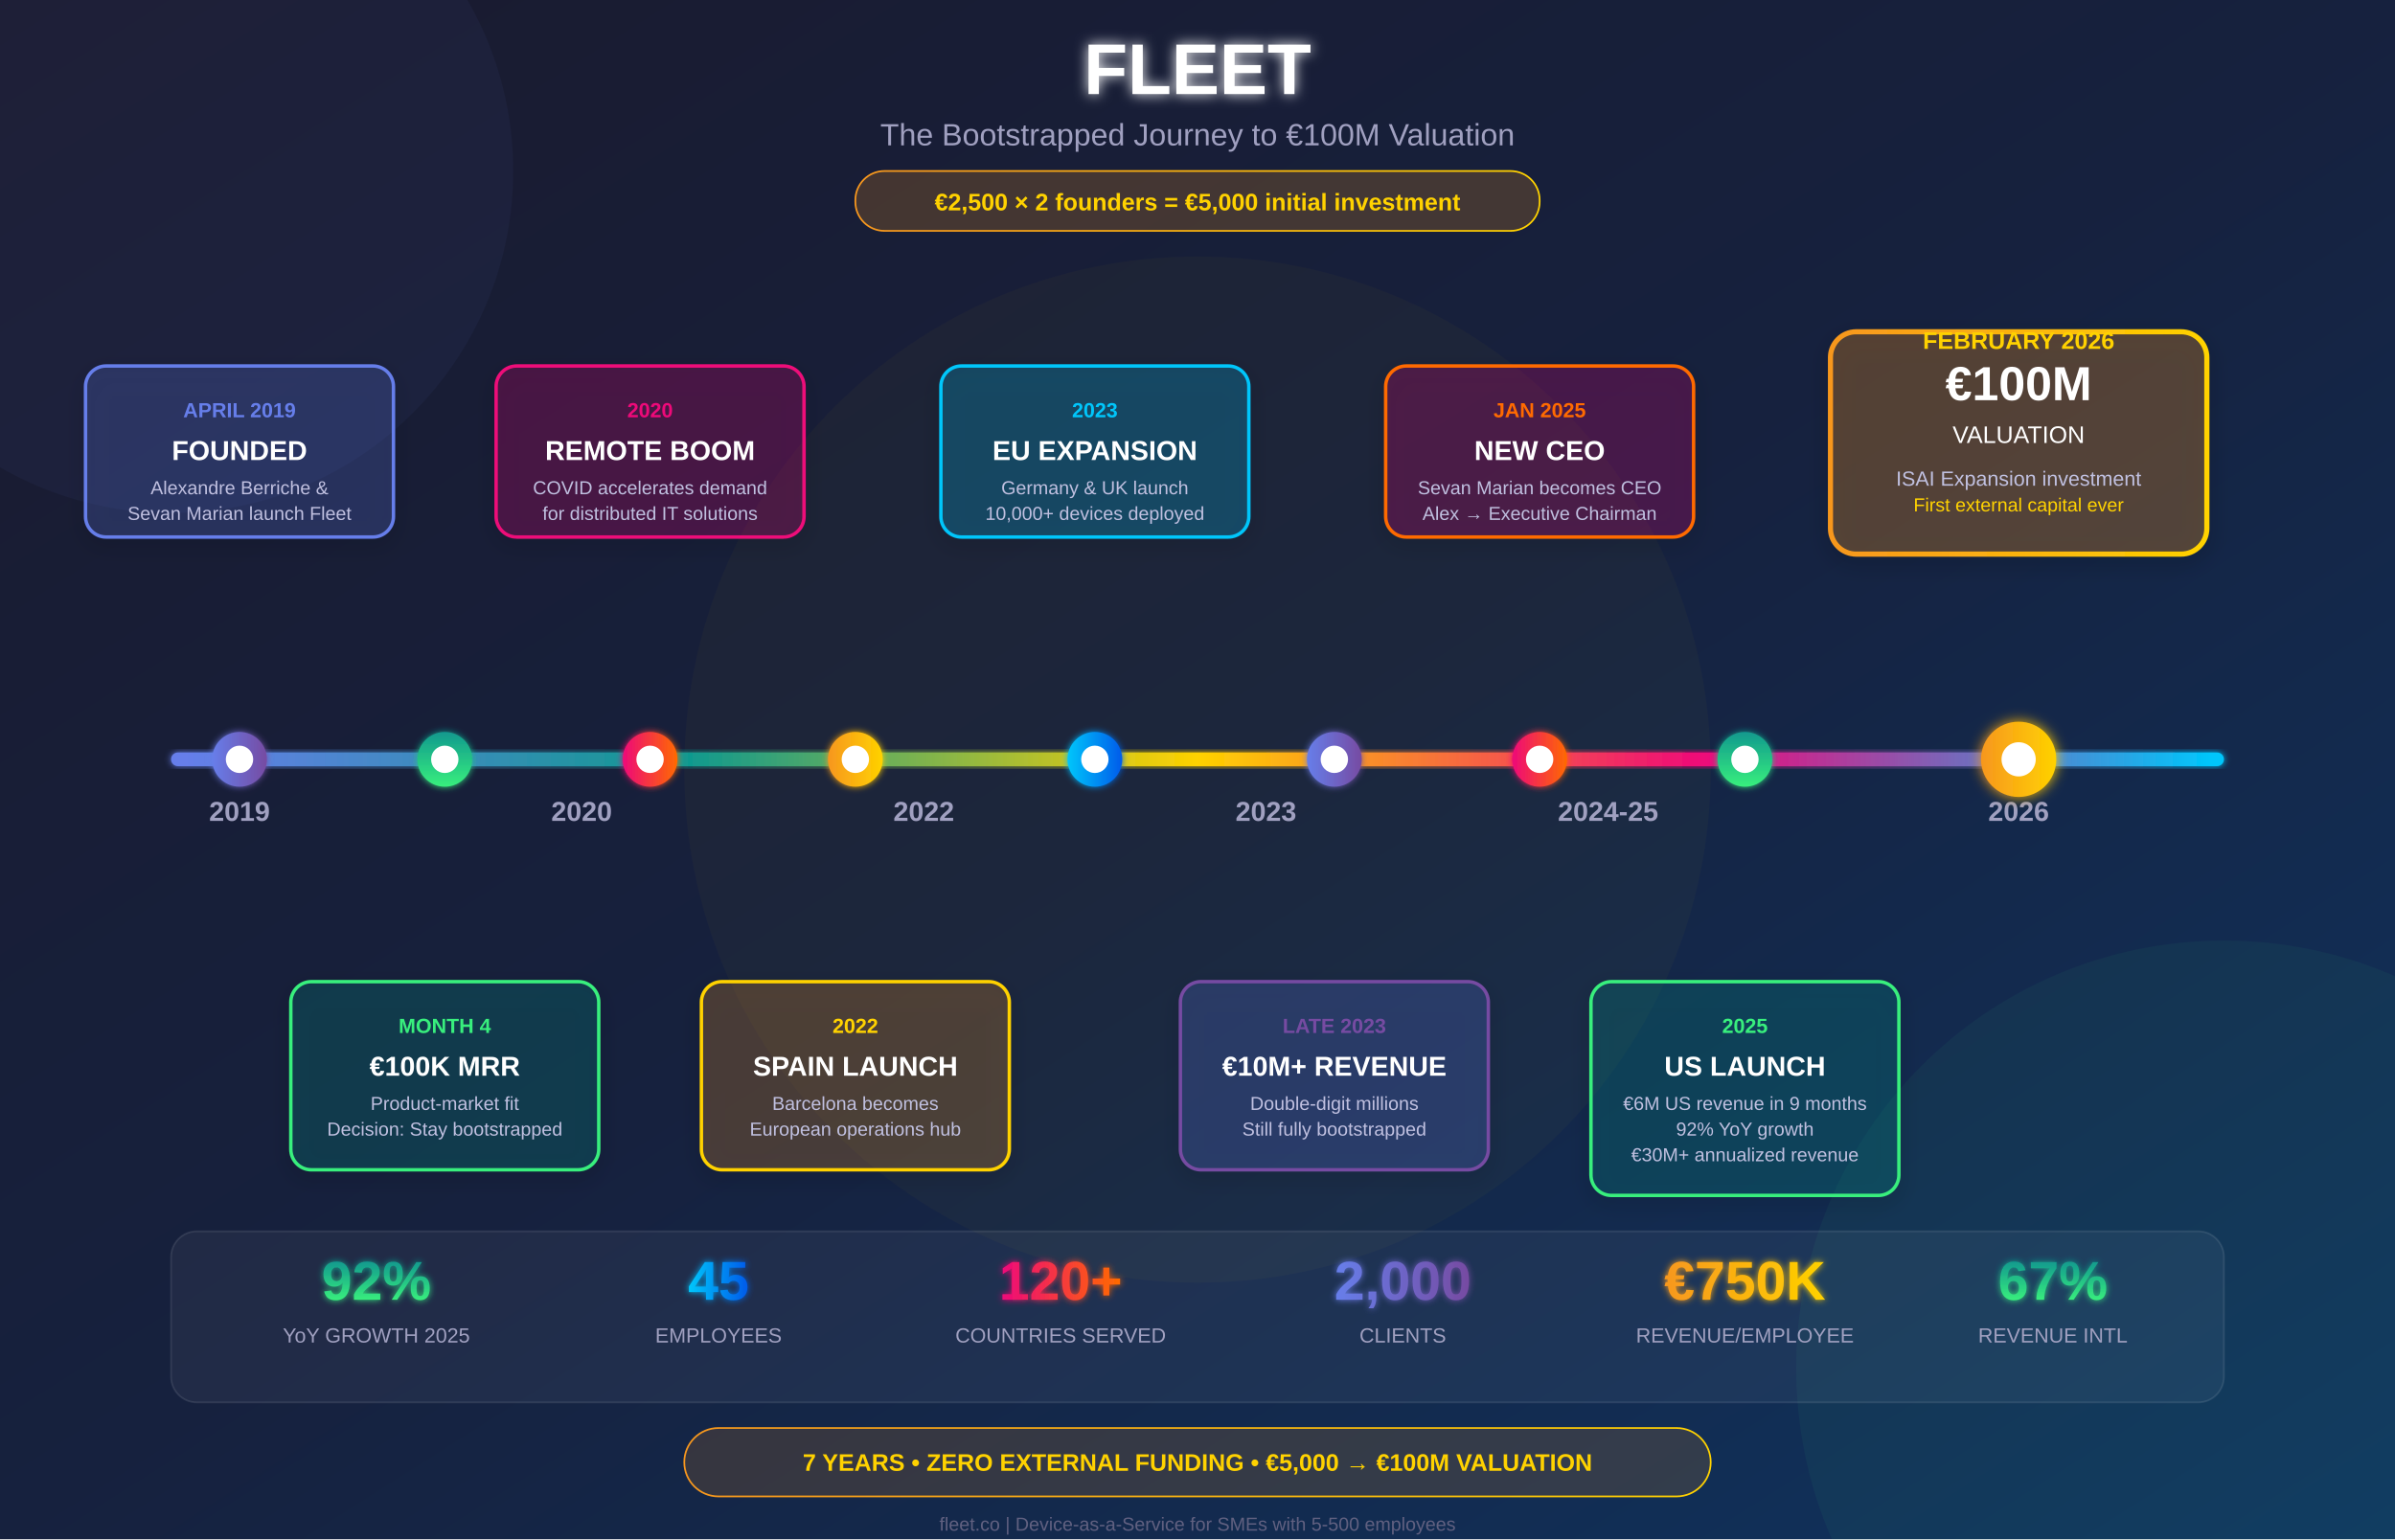
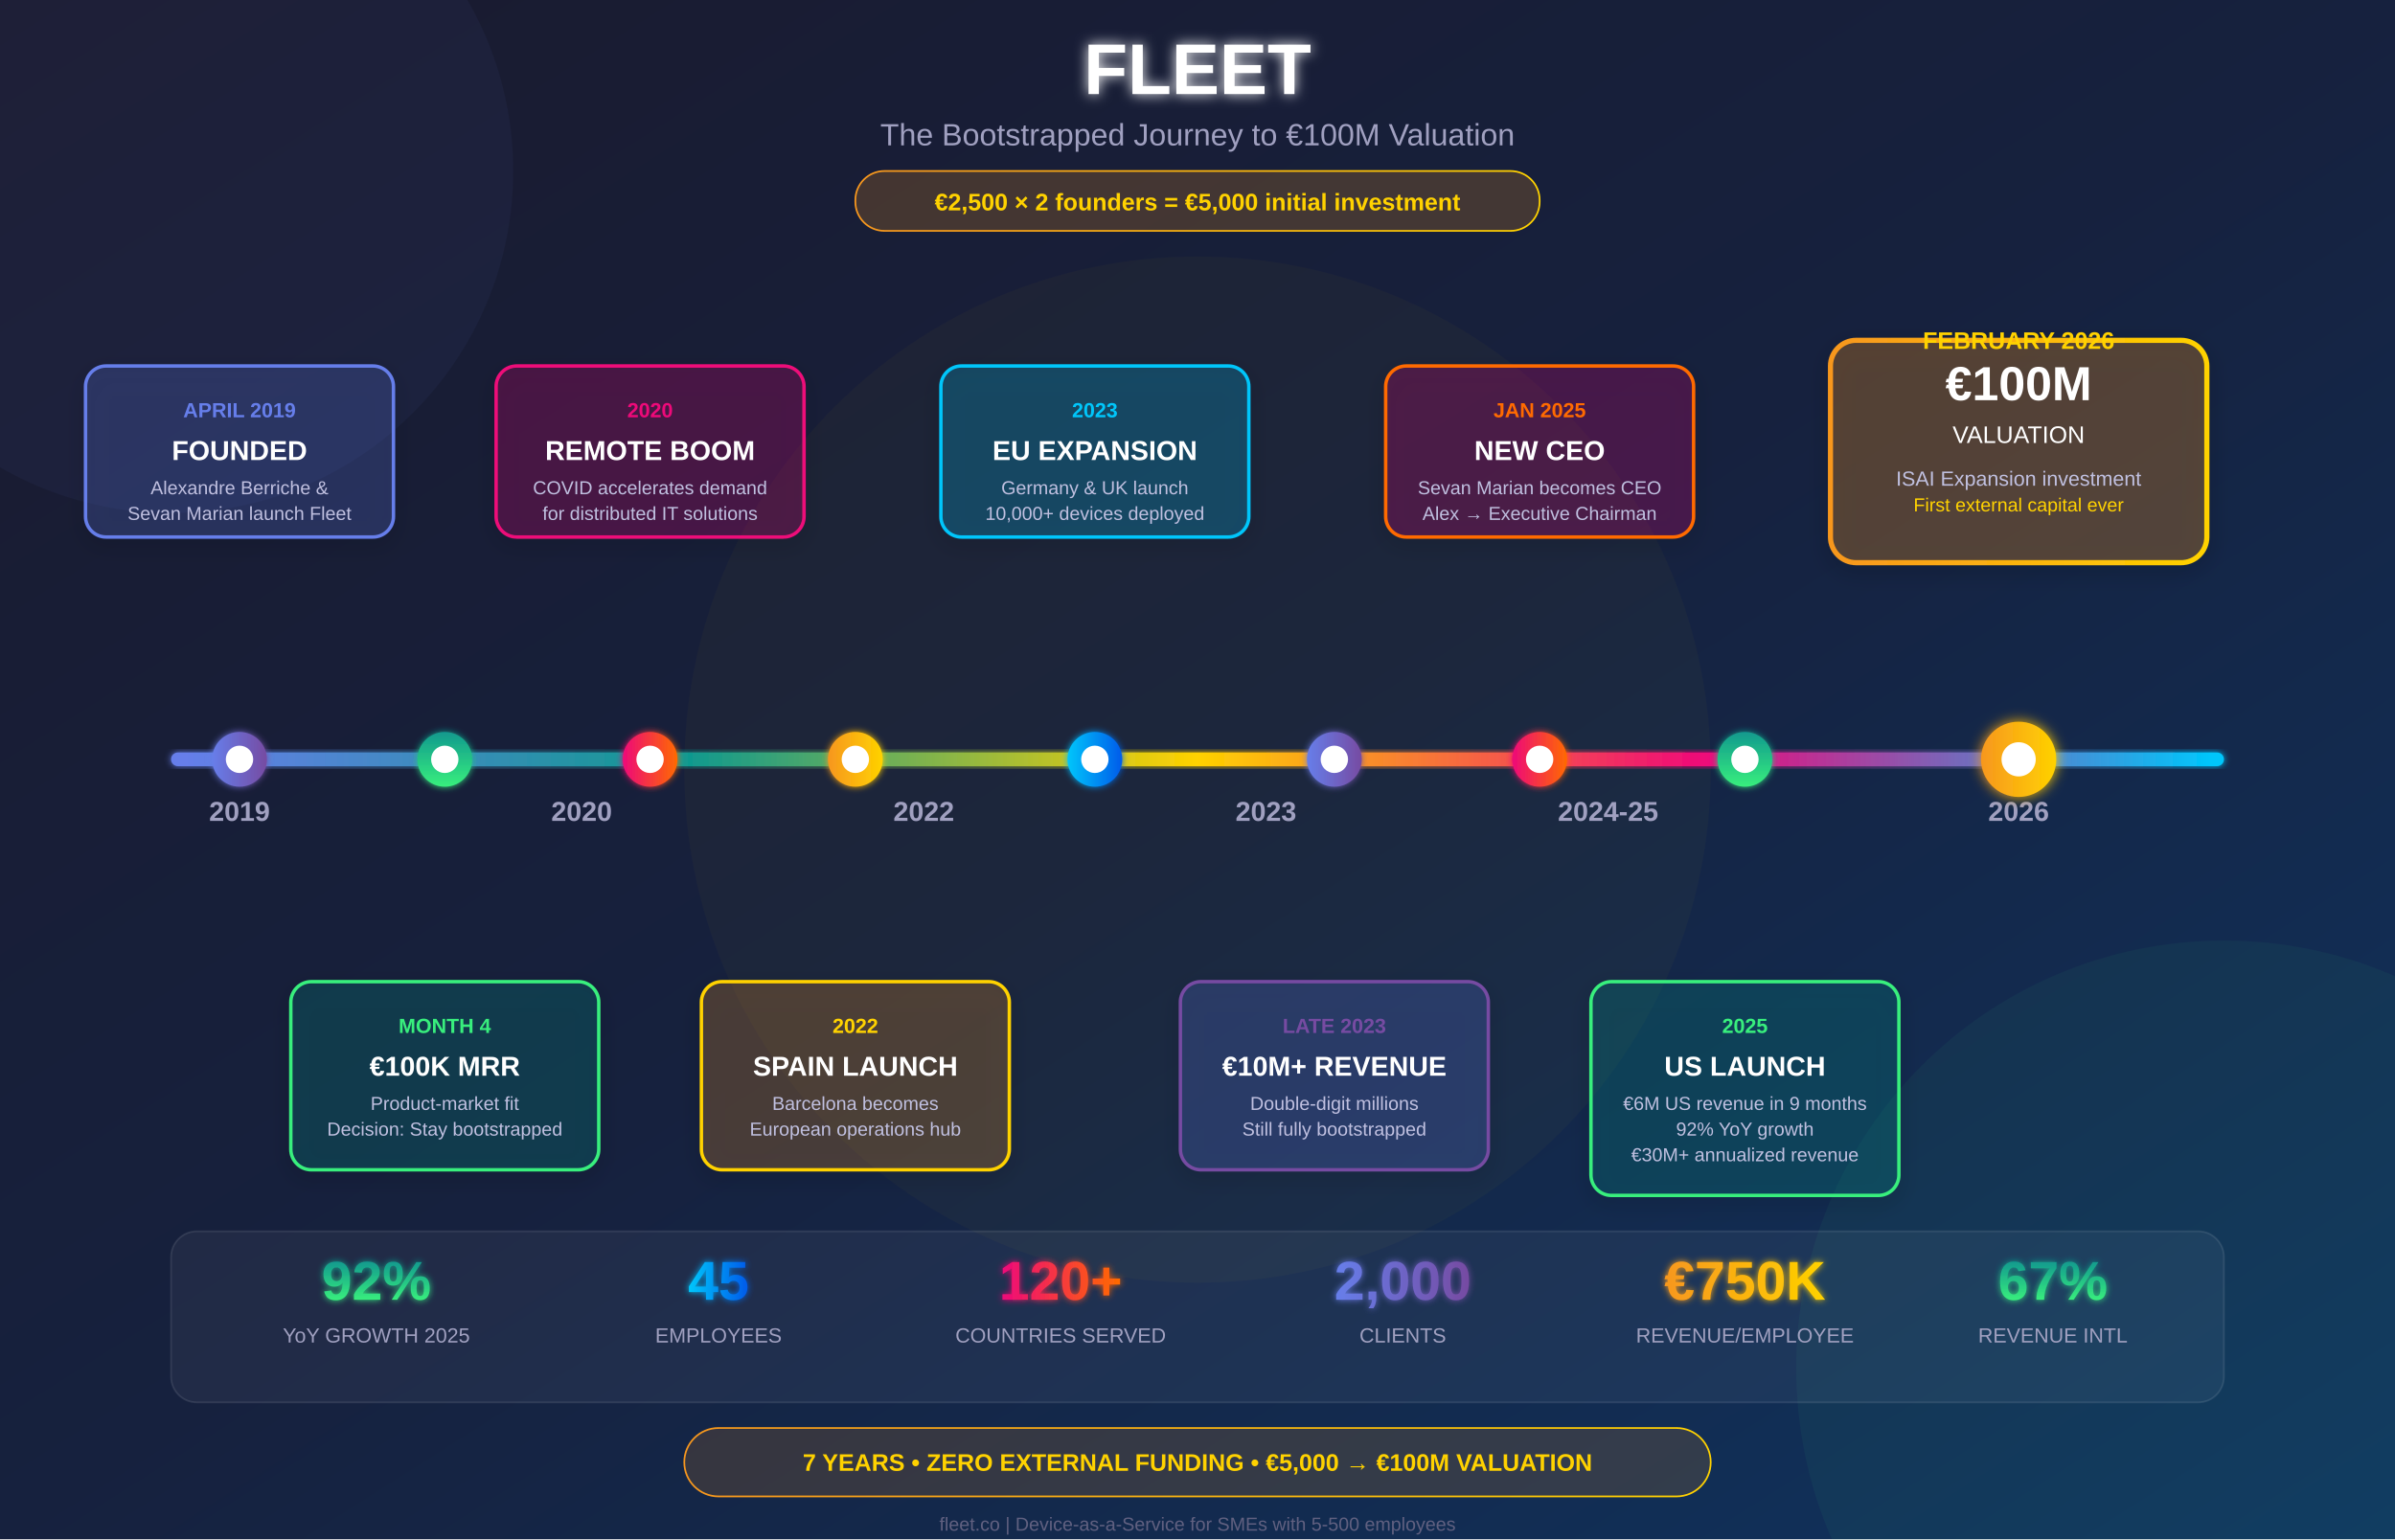
<svg xmlns="http://www.w3.org/2000/svg" viewBox="0 0 1400 900" width="1400" height="900">
  <defs>
    <linearGradient id="bgGradient" x1="0%" y1="0%" x2="100%" y2="100%">
      <stop offset="0%" style="stop-color:#1a1a2e" />
      <stop offset="50%" style="stop-color:#16213e" />
      <stop offset="100%" style="stop-color:#0f3460" />
    </linearGradient>
    <linearGradient id="goldGradient" x1="0%" y1="0%" x2="100%" y2="0%">
      <stop offset="0%" style="stop-color:#f7971e" />
      <stop offset="100%" style="stop-color:#ffd200" />
    </linearGradient>
    <linearGradient id="greenGradient" x1="0%" y1="0%" x2="0%" y2="100%">
      <stop offset="0%" style="stop-color:#11998e" />
      <stop offset="100%" style="stop-color:#38ef7d" />
    </linearGradient>
    <linearGradient id="blueGradient" x1="0%" y1="0%" x2="100%" y2="0%">
      <stop offset="0%" style="stop-color:#667eea" />
      <stop offset="100%" style="stop-color:#764ba2" />
    </linearGradient>
    <linearGradient id="pinkGradient" x1="0%" y1="0%" x2="100%" y2="0%">
      <stop offset="0%" style="stop-color:#ee0979" />
      <stop offset="100%" style="stop-color:#ff6a00" />
    </linearGradient>
    <linearGradient id="cyanGradient" x1="0%" y1="0%" x2="100%" y2="0%">
      <stop offset="0%" style="stop-color:#00c6fb" />
      <stop offset="100%" style="stop-color:#005bea" />
    </linearGradient>
    <linearGradient id="timelineGradient" x1="0%" y1="0%" x2="100%" y2="0%">
      <stop offset="0%" style="stop-color:#667eea" />
      <stop offset="25%" style="stop-color:#11998e" />
      <stop offset="50%" style="stop-color:#ffd200" />
      <stop offset="75%" style="stop-color:#ee0979" />
      <stop offset="100%" style="stop-color:#00c6fb" />
    </linearGradient>
    <filter id="glow" x="-50%" y="-50%" width="200%" height="200%">
      <feGaussianBlur stdDeviation="4" result="coloredBlur" />
      <feMerge>
        <feMergeNode in="coloredBlur" />
        <feMergeNode in="SourceGraphic" />
      </feMerge>
    </filter>
    <filter id="softGlow" x="-20%" y="-20%" width="140%" height="140%">
      <feGaussianBlur stdDeviation="2" result="coloredBlur" />
      <feMerge>
        <feMergeNode in="coloredBlur" />
        <feMergeNode in="SourceGraphic" />
      </feMerge>
    </filter>
    <filter id="shadow" x="-20%" y="-20%" width="140%" height="140%">
      <feDropShadow dx="0" dy="4" stdDeviation="6" flood-opacity="0.3" />
    </filter>
  </defs>
  <rect width="1400" height="900" fill="url(#bgGradient)" />
  <circle cx="100" cy="100" r="200" fill="#667eea" opacity="0.05" />
  <circle cx="1300" cy="800" r="250" fill="#38ef7d" opacity="0.05" />
  <circle cx="700" cy="450" r="300" fill="#ffd200" opacity="0.03" />
  <text x="700" y="55" font-family="Arial, sans-serif" font-size="42" font-weight="bold" fill="white" text-anchor="middle" filter="url(#glow)">FLEET</text>
  <text x="700" y="85" font-family="Arial, sans-serif" font-size="18" fill="#a0a0c0" text-anchor="middle">The Bootstrapped Journey to €100M Valuation</text>
  <rect x="500" y="100" width="400" height="35" rx="17" fill="rgba(247,151,30,0.2)" stroke="url(#goldGradient)" stroke-width="1" />
  <text x="700" y="123" font-family="Arial, sans-serif" font-size="14" fill="#ffd200" text-anchor="middle" font-weight="bold">€2,500 × 2 founders = €5,000 initial investment</text>
  <rect x="100" y="440" width="1200" height="8" rx="4" fill="url(#timelineGradient)" filter="url(#softGlow)" />
  <g font-family="Arial, sans-serif" font-size="16" font-weight="bold" fill="#a0a0c0">
    <text x="140" y="480" text-anchor="middle">2019</text>
    <text x="340" y="480" text-anchor="middle">2020</text>
    <text x="540" y="480" text-anchor="middle">2022</text>
    <text x="740" y="480" text-anchor="middle">2023</text>
    <text x="940" y="480" text-anchor="middle">2024-25</text>
    <text x="1180" y="480" text-anchor="middle">2026</text>
  </g>
  <g transform="translate(140, 444)">
    <line x1="0" y1="0" x2="0" y2="-120" stroke="url(#blueGradient)" stroke-width="3" stroke-dasharray="5,3" />
    <circle cx="0" cy="0" r="16" fill="url(#blueGradient)" filter="url(#softGlow)" />
    <circle cx="0" cy="0" r="8" fill="white" />
    <rect x="-90" y="-230" width="180" height="100" rx="12" fill="rgba(102,126,234,0.2)" stroke="#667eea" stroke-width="2" filter="url(#shadow)" />
    <text x="0" y="-200" font-family="Arial, sans-serif" font-size="12" fill="#667eea" text-anchor="middle" font-weight="bold">APRIL 2019</text>
    <text x="0" y="-175" font-family="Arial, sans-serif" font-size="16" fill="white" text-anchor="middle" font-weight="bold">FOUNDED</text>
    <text x="0" y="-155" font-family="Arial, sans-serif" font-size="11" fill="#c0c0e0" text-anchor="middle">Alexandre Berriche &amp;</text>
    <text x="0" y="-140" font-family="Arial, sans-serif" font-size="11" fill="#c0c0e0" text-anchor="middle">Sevan Marian launch Fleet</text>
  </g>
  <g transform="translate(260, 444)">
    <line x1="0" y1="0" x2="0" y2="120" stroke="url(#greenGradient)" stroke-width="3" stroke-dasharray="5,3" />
    <circle cx="0" cy="0" r="16" fill="url(#greenGradient)" filter="url(#softGlow)" />
    <circle cx="0" cy="0" r="8" fill="white" />
    <rect x="-90" y="130" width="180" height="110" rx="12" fill="rgba(17,153,142,0.2)" stroke="#38ef7d" stroke-width="2" filter="url(#shadow)" />
    <text x="0" y="160" font-family="Arial, sans-serif" font-size="12" fill="#38ef7d" text-anchor="middle" font-weight="bold">MONTH 4</text>
    <text x="0" y="185" font-family="Arial, sans-serif" font-size="16" fill="white" text-anchor="middle" font-weight="bold">€100K MRR</text>
    <text x="0" y="205" font-family="Arial, sans-serif" font-size="11" fill="#c0c0e0" text-anchor="middle">Product-market fit</text>
    <text x="0" y="220" font-family="Arial, sans-serif" font-size="11" fill="#c0c0e0" text-anchor="middle">Decision: Stay bootstrapped</text>
  </g>
  <g transform="translate(380, 444)">
    <line x1="0" y1="0" x2="0" y2="-120" stroke="url(#pinkGradient)" stroke-width="3" stroke-dasharray="5,3" />
    <circle cx="0" cy="0" r="16" fill="url(#pinkGradient)" filter="url(#softGlow)" />
    <circle cx="0" cy="0" r="8" fill="white" />
    <rect x="-90" y="-230" width="180" height="100" rx="12" fill="rgba(238,9,121,0.2)" stroke="#ee0979" stroke-width="2" filter="url(#shadow)" />
    <text x="0" y="-200" font-family="Arial, sans-serif" font-size="12" fill="#ee0979" text-anchor="middle" font-weight="bold">2020</text>
    <text x="0" y="-175" font-family="Arial, sans-serif" font-size="16" fill="white" text-anchor="middle" font-weight="bold">REMOTE BOOM</text>
    <text x="0" y="-155" font-family="Arial, sans-serif" font-size="11" fill="#c0c0e0" text-anchor="middle">COVID accelerates demand</text>
    <text x="0" y="-140" font-family="Arial, sans-serif" font-size="11" fill="#c0c0e0" text-anchor="middle">for distributed IT solutions</text>
  </g>
  <g transform="translate(500, 444)">
    <line x1="0" y1="0" x2="0" y2="120" stroke="url(#goldGradient)" stroke-width="3" stroke-dasharray="5,3" />
    <circle cx="0" cy="0" r="16" fill="url(#goldGradient)" filter="url(#softGlow)" />
    <circle cx="0" cy="0" r="8" fill="white" />
    <rect x="-90" y="130" width="180" height="110" rx="12" fill="rgba(247,151,30,0.2)" stroke="#ffd200" stroke-width="2" filter="url(#shadow)" />
    <text x="0" y="160" font-family="Arial, sans-serif" font-size="12" fill="#ffd200" text-anchor="middle" font-weight="bold">2022</text>
    <text x="0" y="185" font-family="Arial, sans-serif" font-size="16" fill="white" text-anchor="middle" font-weight="bold">SPAIN LAUNCH</text>
    <text x="0" y="205" font-family="Arial, sans-serif" font-size="11" fill="#c0c0e0" text-anchor="middle">Barcelona becomes</text>
    <text x="0" y="220" font-family="Arial, sans-serif" font-size="11" fill="#c0c0e0" text-anchor="middle">European operations hub</text>
  </g>
  <g transform="translate(640, 444)">
    <line x1="0" y1="0" x2="0" y2="-120" stroke="url(#cyanGradient)" stroke-width="3" stroke-dasharray="5,3" />
    <circle cx="0" cy="0" r="16" fill="url(#cyanGradient)" filter="url(#softGlow)" />
    <circle cx="0" cy="0" r="8" fill="white" />
    <rect x="-90" y="-230" width="180" height="100" rx="12" fill="rgba(0,198,251,0.2)" stroke="#00c6fb" stroke-width="2" filter="url(#shadow)" />
    <text x="0" y="-200" font-family="Arial, sans-serif" font-size="12" fill="#00c6fb" text-anchor="middle" font-weight="bold">2023</text>
    <text x="0" y="-175" font-family="Arial, sans-serif" font-size="16" fill="white" text-anchor="middle" font-weight="bold">EU EXPANSION</text>
    <text x="0" y="-155" font-family="Arial, sans-serif" font-size="11" fill="#c0c0e0" text-anchor="middle">Germany &amp; UK launch</text>
    <text x="0" y="-140" font-family="Arial, sans-serif" font-size="11" fill="#c0c0e0" text-anchor="middle">10,000+ devices deployed</text>
  </g>
  <g transform="translate(780, 444)">
    <line x1="0" y1="0" x2="0" y2="120" stroke="url(#blueGradient)" stroke-width="3" stroke-dasharray="5,3" />
    <circle cx="0" cy="0" r="16" fill="url(#blueGradient)" filter="url(#softGlow)" />
    <circle cx="0" cy="0" r="8" fill="white" />
    <rect x="-90" y="130" width="180" height="110" rx="12" fill="rgba(102,126,234,0.2)" stroke="#764ba2" stroke-width="2" filter="url(#shadow)" />
    <text x="0" y="160" font-family="Arial, sans-serif" font-size="12" fill="#764ba2" text-anchor="middle" font-weight="bold">LATE 2023</text>
    <text x="0" y="185" font-family="Arial, sans-serif" font-size="16" fill="white" text-anchor="middle" font-weight="bold">€10M+ REVENUE</text>
    <text x="0" y="205" font-family="Arial, sans-serif" font-size="11" fill="#c0c0e0" text-anchor="middle">Double-digit millions</text>
    <text x="0" y="220" font-family="Arial, sans-serif" font-size="11" fill="#c0c0e0" text-anchor="middle">Still fully bootstrapped</text>
  </g>
  <g transform="translate(900, 444)">
    <line x1="0" y1="0" x2="0" y2="-120" stroke="url(#pinkGradient)" stroke-width="3" stroke-dasharray="5,3" />
    <circle cx="0" cy="0" r="16" fill="url(#pinkGradient)" filter="url(#softGlow)" />
    <circle cx="0" cy="0" r="8" fill="white" />
    <rect x="-90" y="-230" width="180" height="100" rx="12" fill="rgba(238,9,121,0.2)" stroke="#ff6a00" stroke-width="2" filter="url(#shadow)" />
    <text x="0" y="-200" font-family="Arial, sans-serif" font-size="12" fill="#ff6a00" text-anchor="middle" font-weight="bold">JAN 2025</text>
    <text x="0" y="-175" font-family="Arial, sans-serif" font-size="16" fill="white" text-anchor="middle" font-weight="bold">NEW CEO</text>
    <text x="0" y="-155" font-family="Arial, sans-serif" font-size="11" fill="#c0c0e0" text-anchor="middle">Sevan Marian becomes CEO</text>
    <text x="0" y="-140" font-family="Arial, sans-serif" font-size="11" fill="#c0c0e0" text-anchor="middle">Alex → Executive Chairman</text>
  </g>
  <g transform="translate(1020, 444)">
    <line x1="0" y1="0" x2="0" y2="120" stroke="url(#greenGradient)" stroke-width="3" stroke-dasharray="5,3" />
    <circle cx="0" cy="0" r="16" fill="url(#greenGradient)" filter="url(#softGlow)" />
    <circle cx="0" cy="0" r="8" fill="white" />
    <rect x="-90" y="130" width="180" height="125" rx="12" fill="rgba(17,153,142,0.2)" stroke="#38ef7d" stroke-width="2" filter="url(#shadow)" />
    <text x="0" y="160" font-family="Arial, sans-serif" font-size="12" fill="#38ef7d" text-anchor="middle" font-weight="bold">2025</text>
    <text x="0" y="185" font-family="Arial, sans-serif" font-size="16" fill="white" text-anchor="middle" font-weight="bold">US LAUNCH</text>
    <text x="0" y="205" font-family="Arial, sans-serif" font-size="11" fill="#c0c0e0" text-anchor="middle">€6M US revenue in 9 months</text>
    <text x="0" y="220" font-family="Arial, sans-serif" font-size="11" fill="#c0c0e0" text-anchor="middle">92% YoY growth</text>
    <text x="0" y="235" font-family="Arial, sans-serif" font-size="11" fill="#c0c0e0" text-anchor="middle">€30M+ annualized revenue</text>
  </g>
  <g transform="translate(1180, 444)">
    <line x1="0" y1="0" x2="0" y2="-140" stroke="url(#goldGradient)" stroke-width="4" stroke-dasharray="5,3" />
    <circle cx="0" cy="0" r="22" fill="url(#goldGradient)" filter="url(#glow)" />
    <circle cx="0" cy="0" r="10" fill="white" />
-     <rect x="-110" y="-250" width="220" height="130" rx="15" fill="rgba(247,151,30,0.25)" stroke="url(#goldGradient)" stroke-width="3" filter="url(#shadow)" />
+     <rect x="-110" y="-245" width="220" height="130" rx="15" fill="rgba(247,151,30,0.25)" stroke="url(#goldGradient)" stroke-width="3" filter="url(#shadow)" />
    <text x="0" y="-240" font-family="Arial, sans-serif" font-size="14" fill="#ffd200" text-anchor="middle" font-weight="bold">FEBRUARY 2026</text>
    <text x="0" y="-210" font-family="Arial, sans-serif" font-size="28" fill="white" text-anchor="middle" font-weight="bold">€100M</text>
    <text x="0" y="-185" font-family="Arial, sans-serif" font-size="14" fill="white" text-anchor="middle">VALUATION</text>
    <text x="0" y="-160" font-family="Arial, sans-serif" font-size="12" fill="#c0c0e0" text-anchor="middle">ISAI Expansion investment</text>
    <text x="0" y="-145" font-family="Arial, sans-serif" font-size="11" fill="#ffd200" text-anchor="middle">First external capital ever</text>
  </g>
  <rect x="100" y="720" width="1200" height="100" rx="15" fill="rgba(255,255,255,0.05)" stroke="rgba(255,255,255,0.1)" stroke-width="1" />
  <g font-family="Arial, sans-serif">
    <text x="220" y="760" font-size="32" font-weight="bold" fill="url(#greenGradient)" text-anchor="middle" filter="url(#softGlow)">92%</text>
    <text x="220" y="785" font-size="12" fill="#a0a0c0" text-anchor="middle">YoY GROWTH 2025</text>
    <text x="420" y="760" font-size="32" font-weight="bold" fill="url(#cyanGradient)" text-anchor="middle" filter="url(#softGlow)">45</text>
    <text x="420" y="785" font-size="12" fill="#a0a0c0" text-anchor="middle">EMPLOYEES</text>
    <text x="620" y="760" font-size="32" font-weight="bold" fill="url(#pinkGradient)" text-anchor="middle" filter="url(#softGlow)">120+</text>
    <text x="620" y="785" font-size="12" fill="#a0a0c0" text-anchor="middle">COUNTRIES SERVED</text>
    <text x="820" y="760" font-size="32" font-weight="bold" fill="url(#blueGradient)" text-anchor="middle" filter="url(#softGlow)">2,000</text>
    <text x="820" y="785" font-size="12" fill="#a0a0c0" text-anchor="middle">CLIENTS</text>
    <text x="1020" y="760" font-size="32" font-weight="bold" fill="url(#goldGradient)" text-anchor="middle" filter="url(#softGlow)">€750K</text>
    <text x="1020" y="785" font-size="12" fill="#a0a0c0" text-anchor="middle">REVENUE/EMPLOYEE</text>
    <text x="1200" y="760" font-size="32" font-weight="bold" fill="url(#greenGradient)" text-anchor="middle" filter="url(#softGlow)">67%</text>
    <text x="1200" y="785" font-size="12" fill="#a0a0c0" text-anchor="middle">REVENUE INTL</text>
  </g>
  <rect x="400" y="835" width="600" height="40" rx="20" fill="rgba(247,151,30,0.15)" stroke="url(#goldGradient)" stroke-width="1" />
  <text x="700" y="860" font-family="Arial, sans-serif" font-size="14" fill="#ffd200" text-anchor="middle" font-weight="bold">7 YEARS • ZERO EXTERNAL FUNDING • €5,000 → €100M VALUATION</text>
  <text x="700" y="895" font-family="Arial, sans-serif" font-size="11" fill="#606080" text-anchor="middle">fleet.co | Device-as-a-Service for SMEs with 5-500 employees</text>
</svg>
